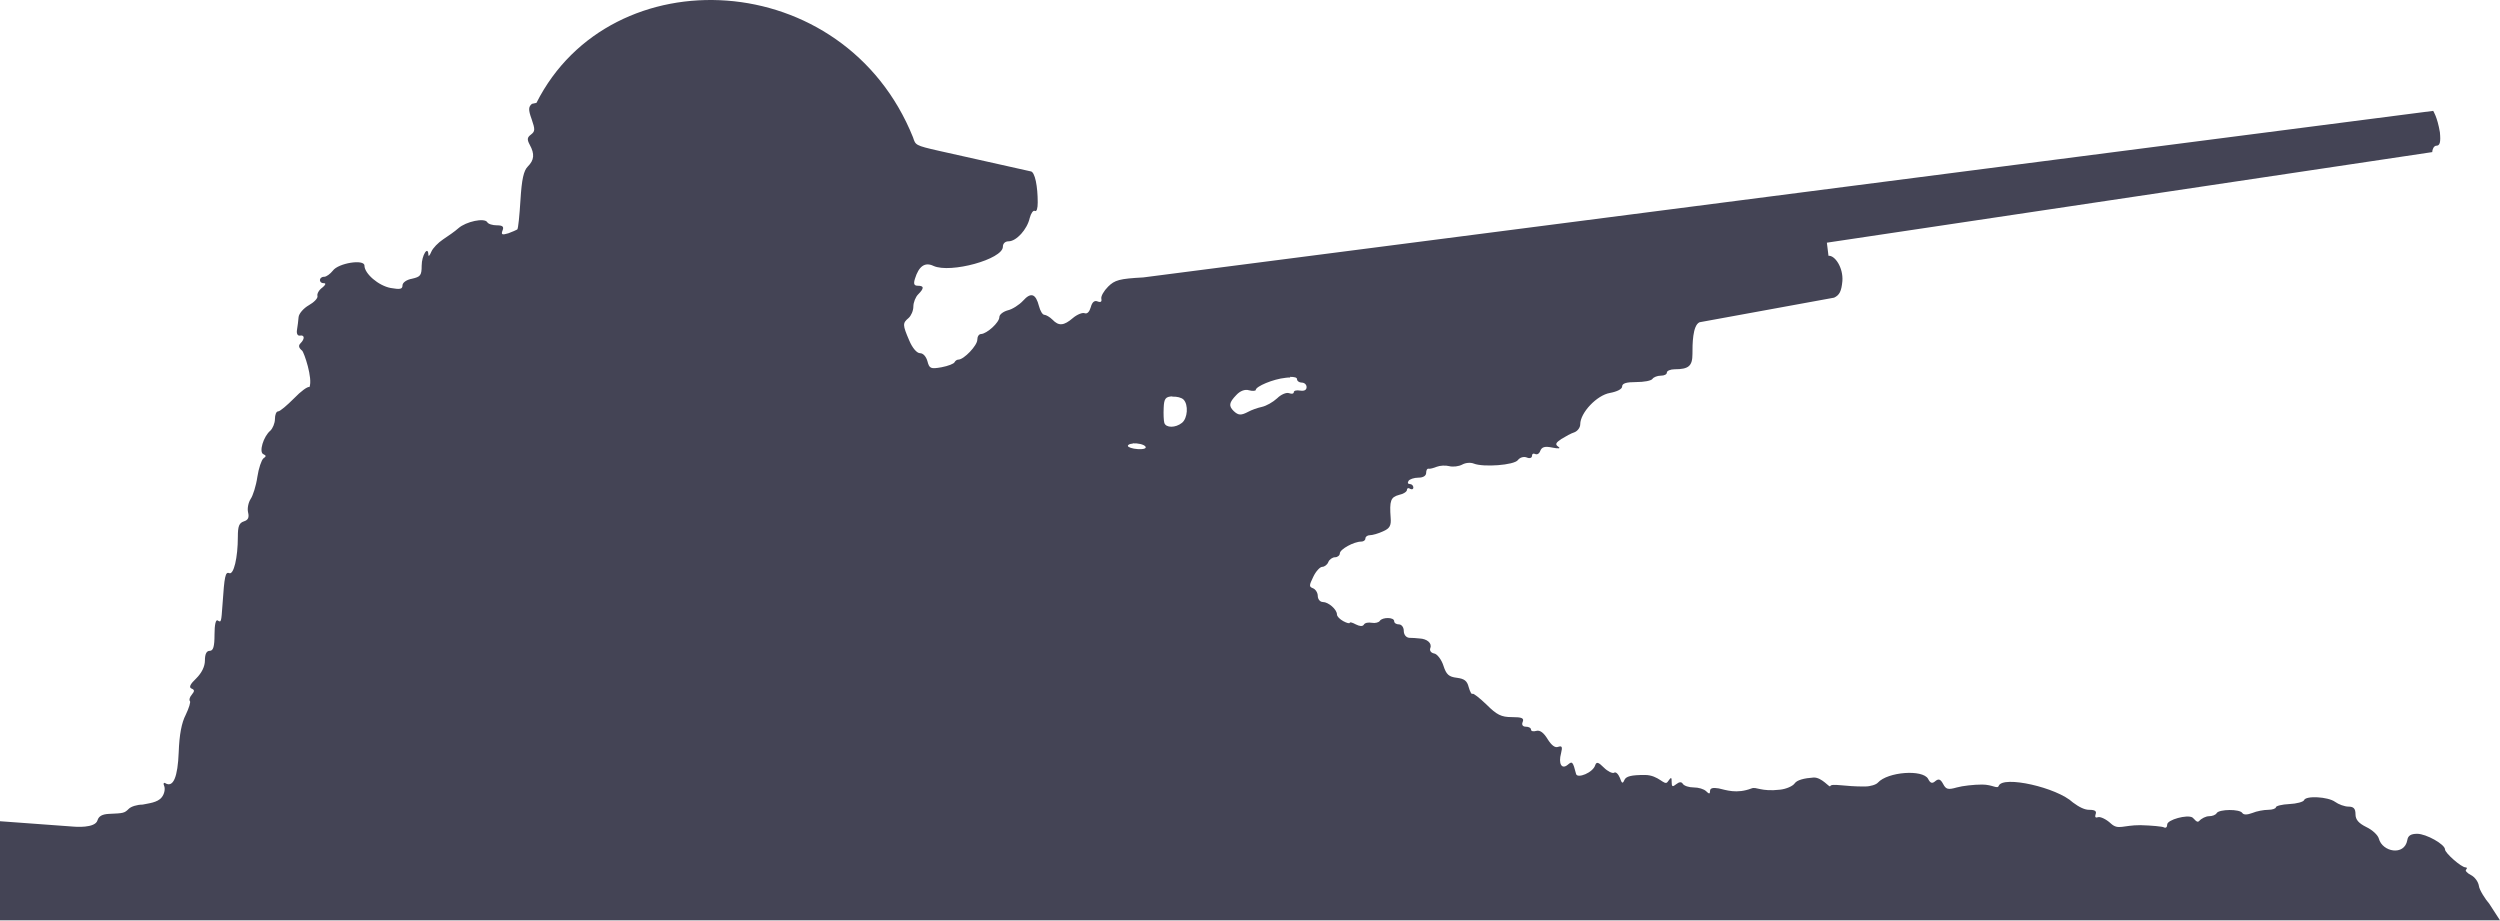
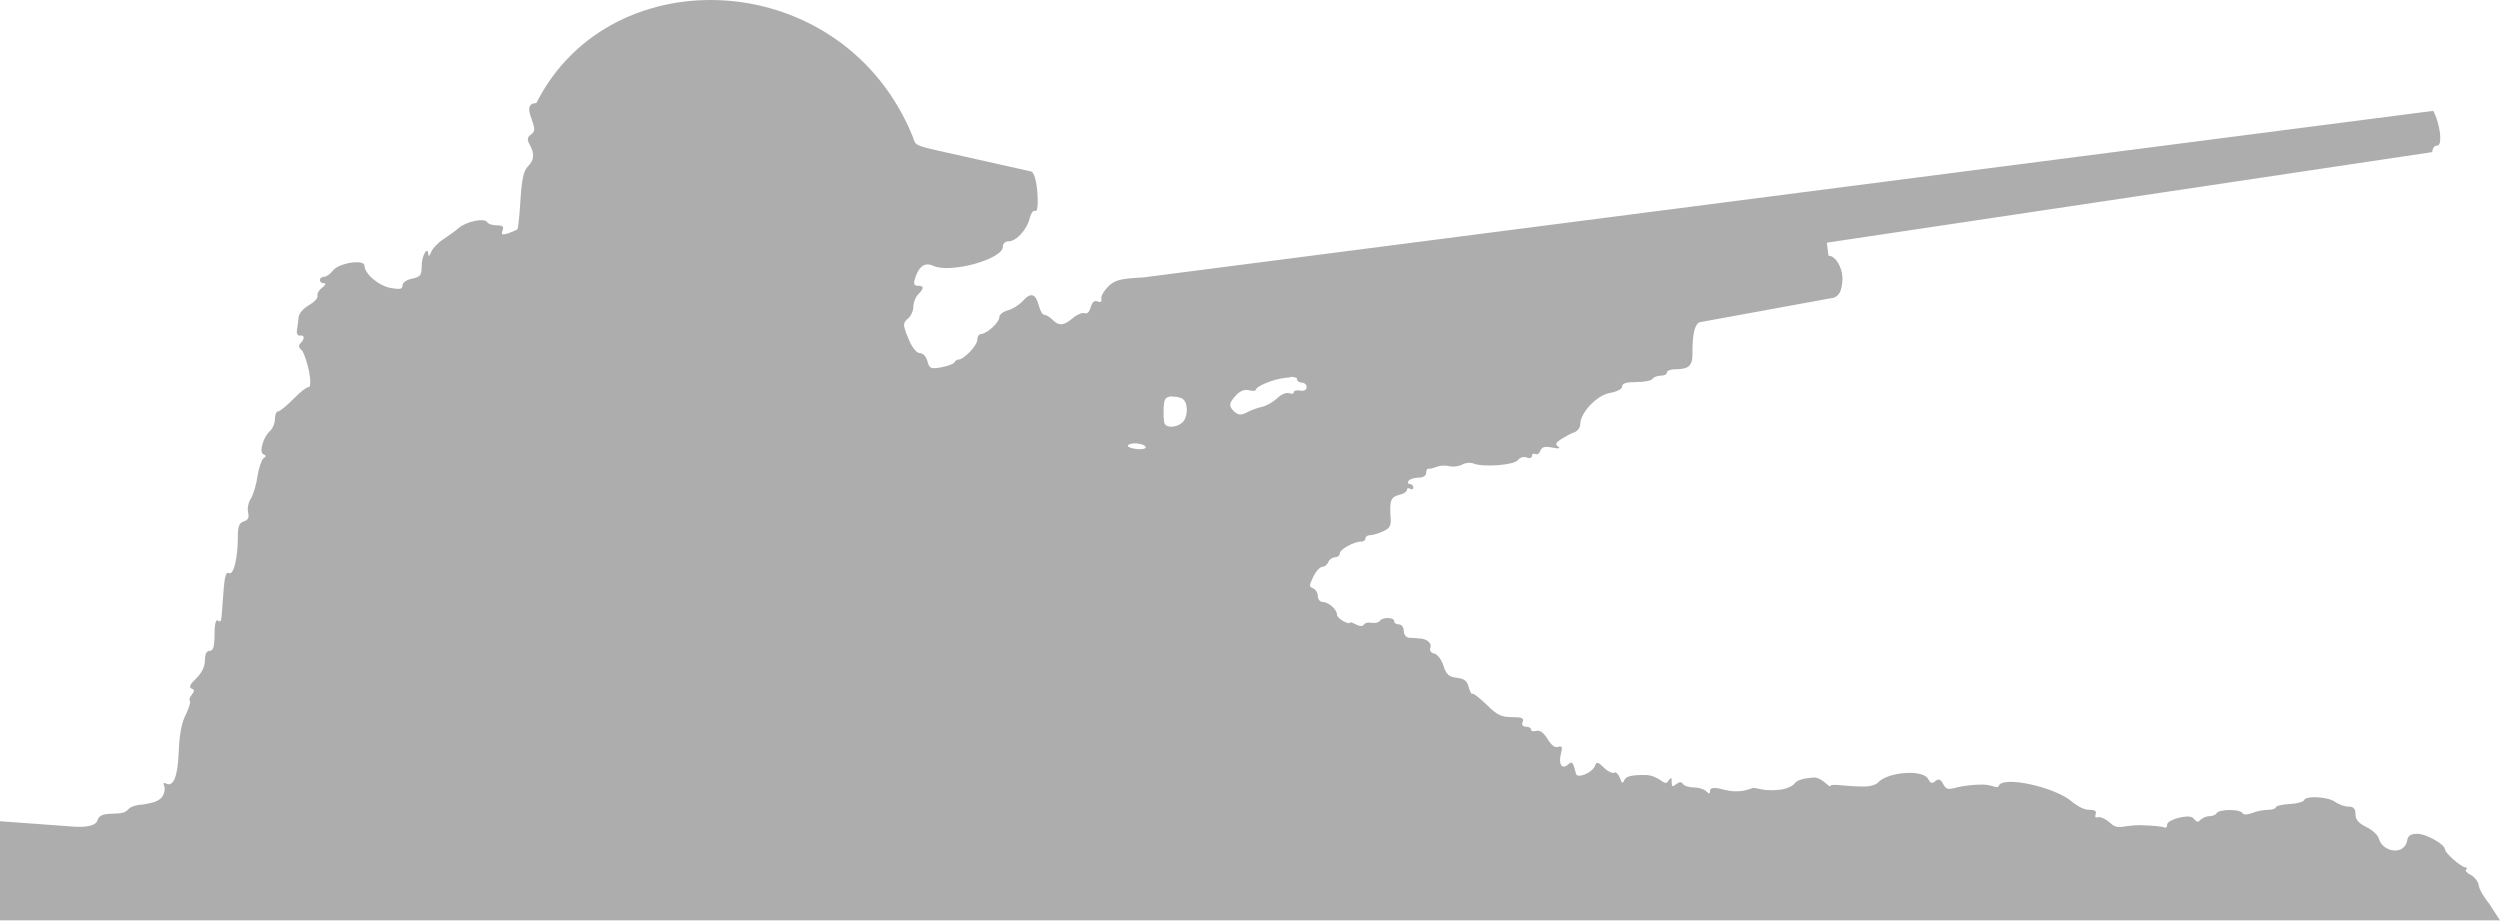
- <svg xmlns="http://www.w3.org/2000/svg" viewBox="0 0 782 287.88">
-   <path style="fill:#445" d="m167.8,32.18 -1.4,0.3c-1.1,0.9 -1.2,1.8 -0.1,4.8 1.1,3.2 1.1,3.8 -0.2,4.8 -1.2,0.9 -1.3,1.5 -0.4,3.2 1.6,2.9 1.4,4.8 -0.6,6.8 -1.3,1.3 -1.9,4 -2.3,10.5 -0.3,4.8 -0.7,9 -1,9.2 -0.3,0.2 -1.5,0.7 -2.8,1.2 -2,0.6 -2.3,0.4 -1.8,-0.9 0.5,-1.2 0,-1.6 -1.8,-1.6 -1.3,0 -2.7,-0.4 -3,-1 -0.9,-1.4 -6.6,-0.2 -9,1.9 -1.1,1 -3.3,2.5 -4.8,3.5 -1.5,1 -3.2,2.7 -3.7,3.9 -0.5,1.2 -0.9,1.6 -0.9,0.9 -0.1,-3 -2.1,0.2 -2.1,3.4 0,3.1 -0.4,3.5 -3,4.1 -1.7,0.3 -3,1.2 -3,2.1 0,1.2 -0.8,1.3 -3.7,0.8 -3.8,-0.7 -8.2,-4.5 -8.2,-7 0,-2.1 -8.2,-0.8 -9.9,1.6 -0.8,1 -2,1.9 -2.7,1.9 -1.7,0 -1.8,2 -0.1,2 0.8,0 0.5,0.6 -0.5,1.4 -1,0.7 -1.7,1.9 -1.5,2.6 0.2,0.7 -1.1,2 -2.7,2.9 -1.6,0.9 -3.1,2.6 -3.2,3.7 -0.1,1.1 -0.3,2.9 -0.5,4 -0.2,1.2 0.2,1.9 0.9,1.8 1.5,-0.3 1.6,1 0.2,2.4 -0.7,0.7 -0.6,1.4 0.5,2.3 0.6,0.5 3.4,8.7 2.3,11.4 -0.5,-0.3 -2.7,1.3 -4.8,3.5 -2.2,2.2 -4.4,4.1 -5,4.1 -0.6,0 -1,1.1 -1,2.4 0,1.3 -0.7,2.9 -1.4,3.6 -2.2,1.8 -3.7,6.8 -2.2,7.4 0.9,0.4 0.9,0.7 0,1.3 -0.6,0.5 -1.5,3.1 -1.9,5.8 -0.4,2.8 -1.4,5.9 -2.1,6.9 -0.7,1.1 -1.1,2.9 -0.8,4.2 0.4,1.6 0,2.4 -1.3,2.8 -1.5,0.5 -1.9,1.5 -1.9,4.8 0,6.6 -1.3,12 -2.7,11.4 -1.2,-0.5 -1.5,0.9 -2.1,9.8 -0.4,5.6 -0.4,5.7 -1.5,5 -0.6,-0.4 -1,1.3 -1,4.4 0,3.8 -0.4,5.1 -1.5,5.1 -1,0 -1.5,1 -1.5,3 0,1.9 -1,3.9 -2.7,5.6 -1.9,1.8 -2.4,2.8 -1.5,3.2 1,0.4 1,0.8 0.1,1.9 -0.7,0.8 -0.9,1.7 -0.6,2 0.3,0.3 -0.3,2.2 -1.3,4.3 -1.3,2.5 -2,6.2 -2.2,11.7 -0.3,7.8 -1.7,11.2 -4.2,9.7 -0.5,-0.3 -0.7,0.1 -0.3,1 0.3,0.9 0,2.4 -0.8,3.4 -1.3,1.7 -4.2,1.9 -6,2.3 -1.7,0 -3.6,0.6 -4.3,1.3 -1.4,1.4 -1.7,1.4 -6.2,1.6 -2.1,0.1 -3.2,0.7 -3.6,2 -0.7,2.6 -7.3,2 -7.3,2 l -23.2,-1.7 0,31 782,0 -3.386,-5.23c-1.1,-1.2 -3.114,-4.34 -3.214,-5.54 -0.2,-1.3 -1.3,-2.8 -2.5,-3.4 -1.2,-0.6 -1.9,-1.4 -1.5,-1.7 0.4,-0.4 0.3,-0.7 -0.2,-0.7 -1.3,0 -6.4,-4.5 -6.4,-5.6 0,-1.6 -5.9,-4.9 -8.7,-4.9 -2,0 -2.9,0.6 -3.1,2 -0.9,5 -7.8,3.7 -8.9,-0.5 -0.3,-1.1 -2,-2.7 -3.9,-3.6 -2.4,-1.2 -3.4,-2.3 -3.4,-4 0,-1.8 -0.6,-2.4 -2.2,-2.4 -1.2,0 -3.1,-0.7 -4.2,-1.5 -2.2,-1.6 -9.2,-2 -9.7,-0.5 -0.2,0.5 -2.3,1.1 -4.6,1.2 -2.3,0.1 -4.2,0.6 -4.2,1 0,0.4 -1.1,0.8 -2.4,0.8 -1.3,0 -3.6,0.4 -5,1 -1.6,0.6 -2.7,0.6 -3.1,0 -0.8,-1.3 -7.2,-1.2 -8,0 -0.3,0.6 -1.4,1 -2.4,1 -1,0 -2.4,0.7 -3.1,1.5 -0.7,0.8 -1.6,-0.8 -2.1,-1.1 -1.6,-1 -7.9,0.7 -7.9,2.2 0,0.8 -0.4,1.2 -1,0.9 -0.5,-0.3 -3.9,-0.6 -7.4,-0.7 -5.5,0 -6.9,1.6 -9.2,-0.5 -1.5,-1.4 -3.3,-2.2 -4,-2 -0.8,0.3 -1.1,0 -0.8,-0.9 0.4,-1 -0.2,-1.4 -2,-1.4 -1.4,0 -3.054,-0.777 -5.1,-2.3 -5,-4.7 -21.9,-8.5 -23.2,-5.2 -0.4,1.1 -1.9,-0.4 -5.2,-0.4 -2.6,0 -6.1,0.4 -7.9,0.9 -2.8,0.8 -3.4,0.6 -4.3,-1.1 -0.8,-1.5 -1.4,-1.7 -2.4,-0.9 -1,0.9 -1.6,0.7 -2.3,-0.7 -1.7,-3 -12.6,-2.2 -15.7,1.2 -0.5,0.6 -2.3,1.2 -4,1.2 -6.2,0.1 -10.5,-1.1 -10.9,-0.1 -0.2,0.6 -2.6,-2.8 -5.2,-2.7 -3,0.2 -5.2,0.8 -5.9,1.8 -0.6,0.9 -2.7,1.8 -4.6,2 -6,0.7 -7.4,-1 -8.9,-0.4 -4.7,1.8 -8,0.5 -10.3,0 -1.8,-0.3 -2.7,-0.1 -2.7,0.8 0,1 -0.3,1 -1.2,0.1 -0.7,-0.7 -2.4,-1.2 -3.9,-1.2 -1.5,0 -3,-0.5 -3.4,-1.1 -0.4,-0.7 -1.1,-0.7 -2.1,0.1 -1.1,0.9 -1.4,0.8 -1.4,-0.6 0,-1.7 -0.1,-1.8 -1.3,-0.1 -1,1.3 -2.7,-2.2 -7.1,-2.2 -4.2,0 -5.9,0.4 -6.4,1.6 -0.5,1.2 -0.8,1.1 -1.4,-0.7 -0.5,-1.2 -1.3,-2 -1.8,-1.6 -0.5,0.3 -2,-0.4 -3.2,-1.6 -1.7,-1.7 -2.3,-1.9 -2.7,-0.8 -0.7,2.4 -5.6,4.3 -6,2.8 -1,-3.9 -1.2,-4.1 -2.6,-2.9 -1.9,1.6 -3,-0.3 -2.1,-3.6 0.5,-2 0.3,-2.4 -0.9,-2 -1,0.4 -2.1,-0.5 -3.3,-2.4 -1.2,-2 -2.4,-2.9 -3.5,-2.6 -1,0.3 -1.7,0.1 -1.7,-0.4 0,-0.5 -0.7,-0.9 -1.6,-0.9 -1,0 -1.4,-0.6 -1,-1.5 0.5,-1.2 -0.3,-1.5 -3.4,-1.5 -3.3,0 -4.7,-0.7 -7.9,-3.9 -2.2,-2.1 -4.1,-3.6 -4.4,-3.4 -0.3,0.3 -0.8,-0.7 -1.2,-2.1 -0.5,-2 -1.4,-2.6 -3.7,-2.9 -2.5,-0.3 -3.3,-1 -4.2,-3.8 -0.6,-1.9 -2,-3.7 -2.9,-3.8 -1,-0.2 -1.5,-0.9 -1.2,-1.7 0.6,-1.5 -1,-2.9 -3.4,-3 -0.8,-0.1 -2.3,-0.2 -3.2,-0.2 -1,-0.1 -1.7,-1 -1.7,-2.2 0,-1.1 -0.7,-2 -1.5,-2 -0.8,0 -1.5,-0.4 -1.5,-1 0,-1.3 -3.7,-1.3 -4.5,-0.1 -0.3,0.5 -1.5,0.8 -2.5,0.6 -1.1,-0.2 -2.2,0 -2.5,0.6 -0.4,0.6 -1.3,0.5 -2.5,-0.1 -1.1,-0.6 -1.9,-0.8 -1.9,-0.5 0,0.3 -0.9,0.1 -2,-0.5 -1.1,-0.6 -2,-1.5 -2,-2.1 0,-1.6 -2.7,-3.9 -4.4,-3.9 -0.9,0 -1.6,-0.9 -1.6,-1.9 0,-1 -0.7,-2.1 -1.5,-2.4 -1.3,-0.5 -1.2,-0.9 0.1,-3.6 0.8,-1.7 2.1,-3.1 2.8,-3.1 0.7,0 1.6,-0.7 1.9,-1.5 0.3,-0.8 1.3,-1.5 2.1,-1.5 0.8,0 1.5,-0.6 1.5,-1.2 0,-1.3 4.4,-3.7 6.7,-3.7 0.7,0 1.3,-0.4 1.3,-1 0,-0.5 0.6,-1 1.4,-1 0.8,0 2.6,-0.5 4.1,-1.2 2.1,-0.9 2.6,-1.8 2.4,-4.2 -0.4,-5.4 0,-6.5 2.6,-7.2 1.4,-0.3 2.5,-1 2.5,-1.6 0,-0.5 0.5,-0.7 1,-0.3 0.6,0.3 1,0.1 1,-0.4 0,-0.6 -0.5,-1.1 -1.1,-1.1 -0.6,0 -0.8,-0.4 -0.4,-1 0.3,-0.5 1.7,-1 3.1,-1 1.5,0 2.4,-0.6 2.4,-1.5 0,-0.8 0.3,-1.4 0.8,-1.3 0.4,0.1 1.5,-0.2 2.5,-0.6 1,-0.4 2.8,-0.5 3.9,-0.2 1.2,0.3 3,0.1 4.1,-0.5 1.1,-0.6 2.6,-0.7 3.6,-0.3 3,1.2 12.6,0.5 13.8,-1.1 0.6,-0.8 1.8,-1.2 2.8,-0.8 0.9,0.4 1.6,0.1 1.6,-0.5 0,-0.6 0.4,-0.9 1,-0.6 0.6,0.3 1.3,-0.1 1.6,-1 0.5,-1.2 1.4,-1.5 3.8,-1 2,0.4 2.7,0.3 1.8,-0.3 -1,-0.7 -0.8,-1.2 1,-2.4 1.3,-0.8 3.1,-1.8 4.1,-2.1 1,-0.4 1.8,-1.5 1.8,-2.5 0,-3.6 5.2,-9.1 9.3,-9.8 2.2,-0.4 3.8,-1.2 3.8,-2 0,-1 1.3,-1.4 4.4,-1.4 2.4,0 4.7,-0.4 5.1,-1 0.3,-0.5 1.5,-1 2.6,-1 1.1,0 1.9,-0.4 1.9,-1 0,-0.5 1.1,-1 2.4,-1 4.4,0 5.6,-1 5.6,-4.8 0,-3 0.015,-8.909 2.215,-9.909 L 573.7,93.11c1.7,-0.8 2.3,-2 2.6,-5.2 0.3,-4.2 -2.35,-8.1 -4.35,-7.9 l -0.504,-4.1 L 760.8,47.58c0,-0.8 0.5,-2 1.3,-2 1.1,0 1.4,-1.1 1.1,-4.2 -0.8,-4.8 -2.1,-6.7 -2.1,-6.7 l -403.5,52.1c-7.4,0.4 -8.9,0.8 -11,2.9 -1.3,1.3 -2.3,3 -2.1,3.8 0.2,0.9 -0.2,1.2 -1.2,0.8 -1,-0.4 -1.7,0.3 -2.1,1.8 -0.4,1.4 -1.1,2.2 -1.9,1.9 -0.7,-0.3 -2.4,0.4 -3.7,1.5 -2.8,2.4 -4.4,2.6 -6.4,0.5 -0.8,-0.8 -2,-1.5 -2.5,-1.5 -0.6,0 -1.3,-1.2 -1.7,-2.7 -1,-3.9 -2.5,-4.5 -5,-1.7 -1.2,1.3 -3.4,2.7 -4.8,3 -1.4,0.4 -2.6,1.3 -2.6,2.1 0,1.7 -3.9,5.2 -5.7,5.3 -0.7,0 -1.2,0.8 -1.2,1.8 0,1.8 -4.2,6.2 -5.9,6.2 -0.5,0 -1,0.4 -1.2,0.8 -0.2,0.5 -2,1.2 -4.1,1.6 -3.4,0.6 -3.8,0.4 -4.4,-1.9 -0.4,-1.4 -1.3,-2.5 -2.3,-2.5 -1,0 -2.4,-1.6 -3.4,-4 -2.1,-4.9 -2.1,-5.4 -0.2,-7 0.8,-0.7 1.5,-2.3 1.5,-3.6 0,-1.3 0.7,-3 1.5,-3.8 1.9,-1.9 1.9,-2.7 -0.1,-2.7 -1.2,0 -1.4,-0.6 -0.9,-2.2 1.2,-3.9 3.1,-5.3 5.8,-4 5.3,2.4 21.7,-2.1 21.7,-6 0,-1 0.7,-1.7 1.8,-1.7 2.4,0 5.8,-3.7 6.6,-7.3 0.4,-1.5 1.1,-2.5 1.6,-2.2 0.6,0.3 0.9,-0.8 0.9,-2.7 0,-4.7 -0.8,-9.7 -2.3,-9.7 l -28.6,-6.4c-7.5,-1.7 -7.3,-1.8 -8.1,-4.2 -21.5,-53.5 -94.5,-57 -117.8,-10.8zm235.7,85.7c1.4,0 2.2,0.2 2.2,0.7 0,0.6 0.7,1.1 1.5,1.1 0.8,0 1.5,0.6 1.5,1.4 0,0.9 -0.7,1.3 -2,1.1 -1.1,-0.2 -2,0 -2,0.5 0,0.5 -0.7,0.6 -1.5,0.3 -0.8,-0.3 -2.5,0.4 -3.7,1.6 -1.3,1.2 -3.4,2.4 -4.8,2.7 -1.4,0.3 -3.3,1 -4.2,1.5 -2.3,1.2 -3.1,1.2 -4.6,-0.2 -1.6,-1.6 -1.5,-2.6 0.8,-5 1.2,-1.3 2.7,-1.9 4,-1.5 1.1,0.3 2.1,0.2 2.1,-0.1 0,-1.1 5.4,-3.4 9.3,-3.8 0.6,-0.1 1.1,-0.1 1.5,-0.1zm-36.8,6.2c1.4,-0.1 2.9,0.3 3.5,0.9 1.6,1.6 1.3,5.9 -0.5,7.3 -2,1.6 -5,1.6 -5.5,0 -0.2,-0.7 -0.3,-2.8 -0.2,-4.7 0.1,-2.9 0.6,-3.5 2.7,-3.6zm-12.4,14.6c1.5,-0.1 3.5,0.3 4,1 0.4,0.6 -0.6,0.9 -2.4,0.8 -1.7,-0.1 -3.1,-0.6 -3.1,-1 0,-0.4 0.7,-0.7 1.5,-0.7z" />
+ <svg xmlns="http://www.w3.org/2000/svg" viewBox="0 0 782 288">
+   <path fill="rgba(92,92,92,.5)" d="m167.8,32.18 -1.4,0.3c-1.1,0.9 -1.2,1.8 -0.1,4.8 1.1,3.2 1.1,3.8 -0.2,4.8 -1.2,0.9 -1.3,1.5 -0.4,3.2 1.6,2.9 1.4,4.8 -0.6,6.8 -1.3,1.3 -1.9,4 -2.3,10.5 -0.3,4.8 -0.7,9 -1,9.2 -0.3,0.2 -1.5,0.7 -2.8,1.2 -2,0.6 -2.3,0.4 -1.8,-0.9 0.5,-1.2 0,-1.6 -1.8,-1.6 -1.3,0 -2.7,-0.4 -3,-1 -0.9,-1.4 -6.6,-0.2 -9,1.9 -1.1,1 -3.3,2.5 -4.8,3.5 -1.5,1 -3.2,2.7 -3.7,3.9 -0.5,1.2 -0.9,1.6 -0.9,0.9 -0.1,-3 -2.1,0.2 -2.1,3.4 0,3.1 -0.4,3.5 -3,4.1 -1.7,0.3 -3,1.2 -3,2.1 0,1.2 -0.8,1.3 -3.7,0.8 -3.8,-0.7 -8.2,-4.5 -8.2,-7 0,-2.1 -8.2,-0.8 -9.9,1.6 -0.8,1 -2,1.9 -2.7,1.9 -1.7,0 -1.8,2 -0.1,2 0.8,0 0.5,0.6 -0.5,1.4 -1,0.7 -1.7,1.9 -1.5,2.6 0.2,0.7 -1.1,2 -2.7,2.9 -1.6,0.9 -3.1,2.6 -3.2,3.7 -0.1,1.1 -0.3,2.9 -0.5,4 -0.2,1.2 0.2,1.9 0.9,1.8 1.5,-0.3 1.6,1 0.2,2.4 -0.7,0.7 -0.6,1.4 0.5,2.3 0.6,0.5 3.4,8.7 2.3,11.4 -0.5,-0.3 -2.7,1.3 -4.8,3.5 -2.2,2.2 -4.4,4.1 -5,4.1 -0.6,0 -1,1.1 -1,2.4 0,1.3 -0.7,2.9 -1.4,3.6 -2.2,1.8 -3.7,6.8 -2.2,7.4 0.9,0.4 0.9,0.7 0,1.3 -0.6,0.5 -1.5,3.1 -1.9,5.8 -0.4,2.8 -1.4,5.9 -2.1,6.9 -0.7,1.1 -1.1,2.9 -0.8,4.2 0.4,1.6 0,2.4 -1.3,2.8 -1.5,0.5 -1.9,1.5 -1.9,4.8 0,6.6 -1.3,12 -2.7,11.4 -1.2,-0.5 -1.5,0.9 -2.1,9.8 -0.4,5.6 -0.4,5.7 -1.5,5 -0.6,-0.4 -1,1.3 -1,4.4 0,3.8 -0.4,5.1 -1.5,5.1 -1,0 -1.5,1 -1.5,3 0,1.9 -1,3.9 -2.7,5.6 -1.9,1.8 -2.4,2.8 -1.5,3.2 1,0.4 1,0.8 0.1,1.9 -0.7,0.8 -0.9,1.7 -0.6,2 0.3,0.3 -0.3,2.2 -1.3,4.3 -1.3,2.5 -2,6.2 -2.2,11.7 -0.3,7.8 -1.7,11.2 -4.2,9.7 -0.5,-0.3 -0.7,0.1 -0.3,1 0.3,0.9 0,2.4 -0.8,3.4 -1.3,1.7 -4.2,1.9 -6,2.3 -1.7,0 -3.6,0.6 -4.3,1.3 -1.4,1.4 -1.7,1.4 -6.2,1.6 -2.1,0.1 -3.2,0.7 -3.6,2 -0.7,2.6 -7.3,2 -7.3,2 l -23.2,-1.7 0,31 782,0 -3.386,-5.23c-1.1,-1.2 -3.114,-4.34 -3.214,-5.54 -0.2,-1.3 -1.3,-2.8 -2.5,-3.4 -1.2,-0.6 -1.9,-1.4 -1.5,-1.7 0.4,-0.4 0.3,-0.7 -0.2,-0.7 -1.3,0 -6.4,-4.5 -6.4,-5.6 0,-1.6 -5.9,-4.9 -8.7,-4.9 -2,0 -2.9,0.6 -3.1,2 -0.9,5 -7.8,3.7 -8.9,-0.5 -0.3,-1.1 -2,-2.7 -3.9,-3.6 -2.4,-1.2 -3.4,-2.3 -3.4,-4 0,-1.8 -0.6,-2.4 -2.2,-2.4 -1.2,0 -3.1,-0.7 -4.2,-1.5 -2.2,-1.6 -9.2,-2 -9.7,-0.5 -0.2,0.5 -2.3,1.1 -4.6,1.2 -2.3,0.1 -4.2,0.6 -4.2,1 0,0.4 -1.1,0.8 -2.4,0.8 -1.3,0 -3.6,0.4 -5,1 -1.6,0.6 -2.7,0.6 -3.1,0 -0.8,-1.3 -7.2,-1.2 -8,0 -0.3,0.6 -1.4,1 -2.4,1 -1,0 -2.4,0.7 -3.1,1.5 -0.7,0.8 -1.6,-0.8 -2.1,-1.1 -1.6,-1 -7.9,0.7 -7.9,2.2 0,0.8 -0.4,1.2 -1,0.9 -0.5,-0.3 -3.9,-0.6 -7.4,-0.7 -5.5,0 -6.9,1.6 -9.2,-0.5 -1.5,-1.4 -3.3,-2.2 -4,-2 -0.8,0.3 -1.1,0 -0.8,-0.9 0.4,-1 -0.2,-1.4 -2,-1.4 -1.4,0 -3.054,-0.777 -5.1,-2.3 -5,-4.7 -21.9,-8.5 -23.2,-5.2 -0.4,1.1 -1.9,-0.4 -5.2,-0.4 -2.6,0 -6.1,0.4 -7.9,0.9 -2.8,0.8 -3.4,0.6 -4.3,-1.1 -0.8,-1.5 -1.4,-1.7 -2.4,-0.9 -1,0.9 -1.6,0.7 -2.3,-0.7 -1.7,-3 -12.6,-2.2 -15.7,1.2 -0.5,0.6 -2.3,1.2 -4,1.2 -6.2,0.1 -10.5,-1.1 -10.9,-0.1 -0.2,0.6 -2.6,-2.8 -5.2,-2.7 -3,0.2 -5.2,0.8 -5.9,1.8 -0.6,0.9 -2.7,1.8 -4.6,2 -6,0.7 -7.4,-1 -8.9,-0.4 -4.7,1.8 -8,0.5 -10.3,0 -1.8,-0.3 -2.7,-0.1 -2.7,0.8 0,1 -0.3,1 -1.2,0.1 -0.7,-0.7 -2.4,-1.2 -3.9,-1.2 -1.5,0 -3,-0.5 -3.4,-1.1 -0.4,-0.7 -1.1,-0.7 -2.1,0.1 -1.1,0.9 -1.4,0.8 -1.4,-0.6 0,-1.7 -0.1,-1.8 -1.3,-0.1 -1,1.3 -2.7,-2.2 -7.1,-2.2 -4.2,0 -5.9,0.4 -6.4,1.6 -0.5,1.2 -0.8,1.1 -1.4,-0.7 -0.5,-1.2 -1.3,-2 -1.8,-1.6 -0.5,0.3 -2,-0.4 -3.2,-1.6 -1.7,-1.7 -2.3,-1.9 -2.7,-0.8 -0.7,2.4 -5.6,4.3 -6,2.8 -1,-3.9 -1.2,-4.1 -2.6,-2.9 -1.9,1.6 -3,-0.3 -2.1,-3.6 0.5,-2 0.3,-2.4 -0.9,-2 -1,0.4 -2.1,-0.5 -3.3,-2.4 -1.2,-2 -2.4,-2.9 -3.5,-2.6 -1,0.3 -1.7,0.1 -1.7,-0.4 0,-0.5 -0.7,-0.9 -1.6,-0.9 -1,0 -1.4,-0.6 -1,-1.5 0.5,-1.2 -0.3,-1.5 -3.4,-1.5 -3.3,0 -4.7,-0.7 -7.9,-3.9 -2.2,-2.1 -4.1,-3.6 -4.4,-3.4 -0.3,0.3 -0.8,-0.7 -1.2,-2.1 -0.5,-2 -1.4,-2.6 -3.7,-2.9 -2.5,-0.3 -3.3,-1 -4.2,-3.8 -0.6,-1.9 -2,-3.7 -2.9,-3.8 -1,-0.2 -1.5,-0.9 -1.2,-1.7 0.6,-1.5 -1,-2.9 -3.4,-3 -0.8,-0.1 -2.3,-0.2 -3.2,-0.2 -1,-0.1 -1.7,-1 -1.7,-2.2 0,-1.1 -0.7,-2 -1.5,-2 -0.8,0 -1.5,-0.4 -1.5,-1 0,-1.3 -3.7,-1.3 -4.5,-0.1 -0.3,0.5 -1.5,0.8 -2.5,0.6 -1.1,-0.2 -2.2,0 -2.5,0.6 -0.4,0.6 -1.3,0.5 -2.5,-0.1 -1.1,-0.6 -1.9,-0.8 -1.9,-0.5 0,0.3 -0.9,0.1 -2,-0.5 -1.1,-0.6 -2,-1.5 -2,-2.1 0,-1.6 -2.7,-3.9 -4.4,-3.9 -0.9,0 -1.6,-0.9 -1.6,-1.9 0,-1 -0.7,-2.1 -1.5,-2.4 -1.3,-0.5 -1.2,-0.9 0.1,-3.6 0.8,-1.7 2.1,-3.1 2.8,-3.1 0.7,0 1.6,-0.7 1.9,-1.5 0.3,-0.8 1.3,-1.5 2.1,-1.5 0.8,0 1.5,-0.6 1.5,-1.2 0,-1.3 4.4,-3.7 6.7,-3.7 0.7,0 1.3,-0.4 1.3,-1 0,-0.5 0.6,-1 1.4,-1 0.8,0 2.6,-0.5 4.1,-1.2 2.1,-0.9 2.6,-1.8 2.4,-4.2 -0.4,-5.4 0,-6.5 2.6,-7.2 1.4,-0.3 2.5,-1 2.5,-1.6 0,-0.5 0.5,-0.7 1,-0.3 0.6,0.3 1,0.1 1,-0.4 0,-0.6 -0.5,-1.1 -1.1,-1.1 -0.6,0 -0.8,-0.4 -0.4,-1 0.3,-0.5 1.7,-1 3.1,-1 1.5,0 2.4,-0.6 2.4,-1.5 0,-0.8 0.3,-1.4 0.8,-1.3 0.4,0.1 1.5,-0.2 2.5,-0.6 1,-0.4 2.8,-0.5 3.9,-0.2 1.2,0.3 3,0.1 4.1,-0.5 1.1,-0.6 2.6,-0.7 3.6,-0.3 3,1.2 12.6,0.5 13.8,-1.1 0.6,-0.8 1.8,-1.2 2.8,-0.8 0.9,0.4 1.6,0.1 1.6,-0.5 0,-0.6 0.4,-0.9 1,-0.6 0.6,0.3 1.3,-0.1 1.6,-1 0.5,-1.2 1.4,-1.5 3.8,-1 2,0.4 2.7,0.3 1.8,-0.3 -1,-0.7 -0.8,-1.2 1,-2.4 1.3,-0.8 3.1,-1.8 4.1,-2.1 1,-0.4 1.8,-1.5 1.8,-2.5 0,-3.6 5.2,-9.1 9.3,-9.8 2.2,-0.4 3.8,-1.2 3.8,-2 0,-1 1.3,-1.4 4.4,-1.4 2.4,0 4.7,-0.4 5.1,-1 0.3,-0.5 1.5,-1 2.6,-1 1.1,0 1.9,-0.4 1.9,-1 0,-0.5 1.1,-1 2.4,-1 4.4,0 5.6,-1 5.6,-4.8 0,-3 0.015,-8.909 2.215,-9.909 L 573.7,93.11c1.7,-0.8 2.3,-2 2.6,-5.2 0.3,-4.2 -2.35,-8.1 -4.35,-7.9 l -0.504,-4.1 L 760.8,47.58c0,-0.8 0.5,-2 1.3,-2 1.1,0 1.4,-1.1 1.1,-4.2 -0.8,-4.8 -2.1,-6.7 -2.1,-6.7 l -403.5,52.1c-7.4,0.4 -8.9,0.8 -11,2.9 -1.3,1.3 -2.3,3 -2.1,3.8 0.2,0.9 -0.2,1.2 -1.2,0.8 -1,-0.4 -1.7,0.3 -2.1,1.8 -0.4,1.4 -1.1,2.2 -1.9,1.9 -0.7,-0.3 -2.4,0.4 -3.7,1.5 -2.8,2.4 -4.4,2.6 -6.4,0.5 -0.8,-0.8 -2,-1.5 -2.5,-1.5 -0.6,0 -1.3,-1.2 -1.7,-2.7 -1,-3.9 -2.5,-4.5 -5,-1.7 -1.2,1.3 -3.4,2.7 -4.8,3 -1.4,0.4 -2.6,1.3 -2.6,2.1 0,1.7 -3.9,5.2 -5.7,5.3 -0.7,0 -1.2,0.8 -1.2,1.8 0,1.8 -4.2,6.2 -5.9,6.2 -0.5,0 -1,0.4 -1.2,0.8 -0.2,0.5 -2,1.2 -4.1,1.6 -3.4,0.6 -3.8,0.4 -4.4,-1.9 -0.4,-1.4 -1.3,-2.5 -2.3,-2.5 -1,0 -2.4,-1.6 -3.4,-4 -2.1,-4.9 -2.1,-5.4 -0.2,-7 0.8,-0.7 1.5,-2.3 1.5,-3.6 0,-1.3 0.7,-3 1.5,-3.8 1.9,-1.9 1.9,-2.7 -0.1,-2.7 -1.2,0 -1.4,-0.6 -0.9,-2.2 1.2,-3.9 3.1,-5.3 5.8,-4 5.3,2.4 21.7,-2.1 21.7,-6 0,-1 0.7,-1.7 1.8,-1.7 2.4,0 5.8,-3.7 6.6,-7.3 0.4,-1.5 1.1,-2.5 1.6,-2.2 0.6,0.3 0.9,-0.8 0.9,-2.7 0,-4.7 -0.8,-9.7 -2.3,-9.7 l -28.6,-6.4c-7.5,-1.7 -7.3,-1.8 -8.1,-4.2 -21.5,-53.5 -94.5,-57 -117.8,-10.8zm235.7,85.7c1.4,0 2.2,0.2 2.2,0.7 0,0.6 0.7,1.1 1.5,1.1 0.8,0 1.5,0.6 1.5,1.4 0,0.9 -0.7,1.3 -2,1.1 -1.1,-0.2 -2,0 -2,0.5 0,0.5 -0.7,0.6 -1.5,0.3 -0.8,-0.3 -2.5,0.4 -3.7,1.6 -1.3,1.2 -3.4,2.4 -4.8,2.7 -1.4,0.3 -3.3,1 -4.2,1.5 -2.3,1.2 -3.1,1.2 -4.6,-0.2 -1.6,-1.6 -1.5,-2.6 0.8,-5 1.2,-1.3 2.7,-1.9 4,-1.5 1.1,0.3 2.1,0.2 2.1,-0.1 0,-1.1 5.4,-3.4 9.3,-3.8 0.6,-0.1 1.1,-0.1 1.5,-0.1zm-36.8,6.2c1.4,-0.1 2.9,0.3 3.5,0.9 1.6,1.6 1.3,5.9 -0.5,7.3 -2,1.6 -5,1.6 -5.5,0 -0.2,-0.7 -0.3,-2.8 -0.2,-4.7 0.1,-2.9 0.6,-3.5 2.7,-3.6zm-12.4,14.6c1.5,-0.1 3.5,0.3 4,1 0.4,0.6 -0.6,0.9 -2.4,0.8 -1.7,-0.1 -3.1,-0.6 -3.1,-1 0,-0.4 0.7,-0.7 1.5,-0.7z" />
</svg>
